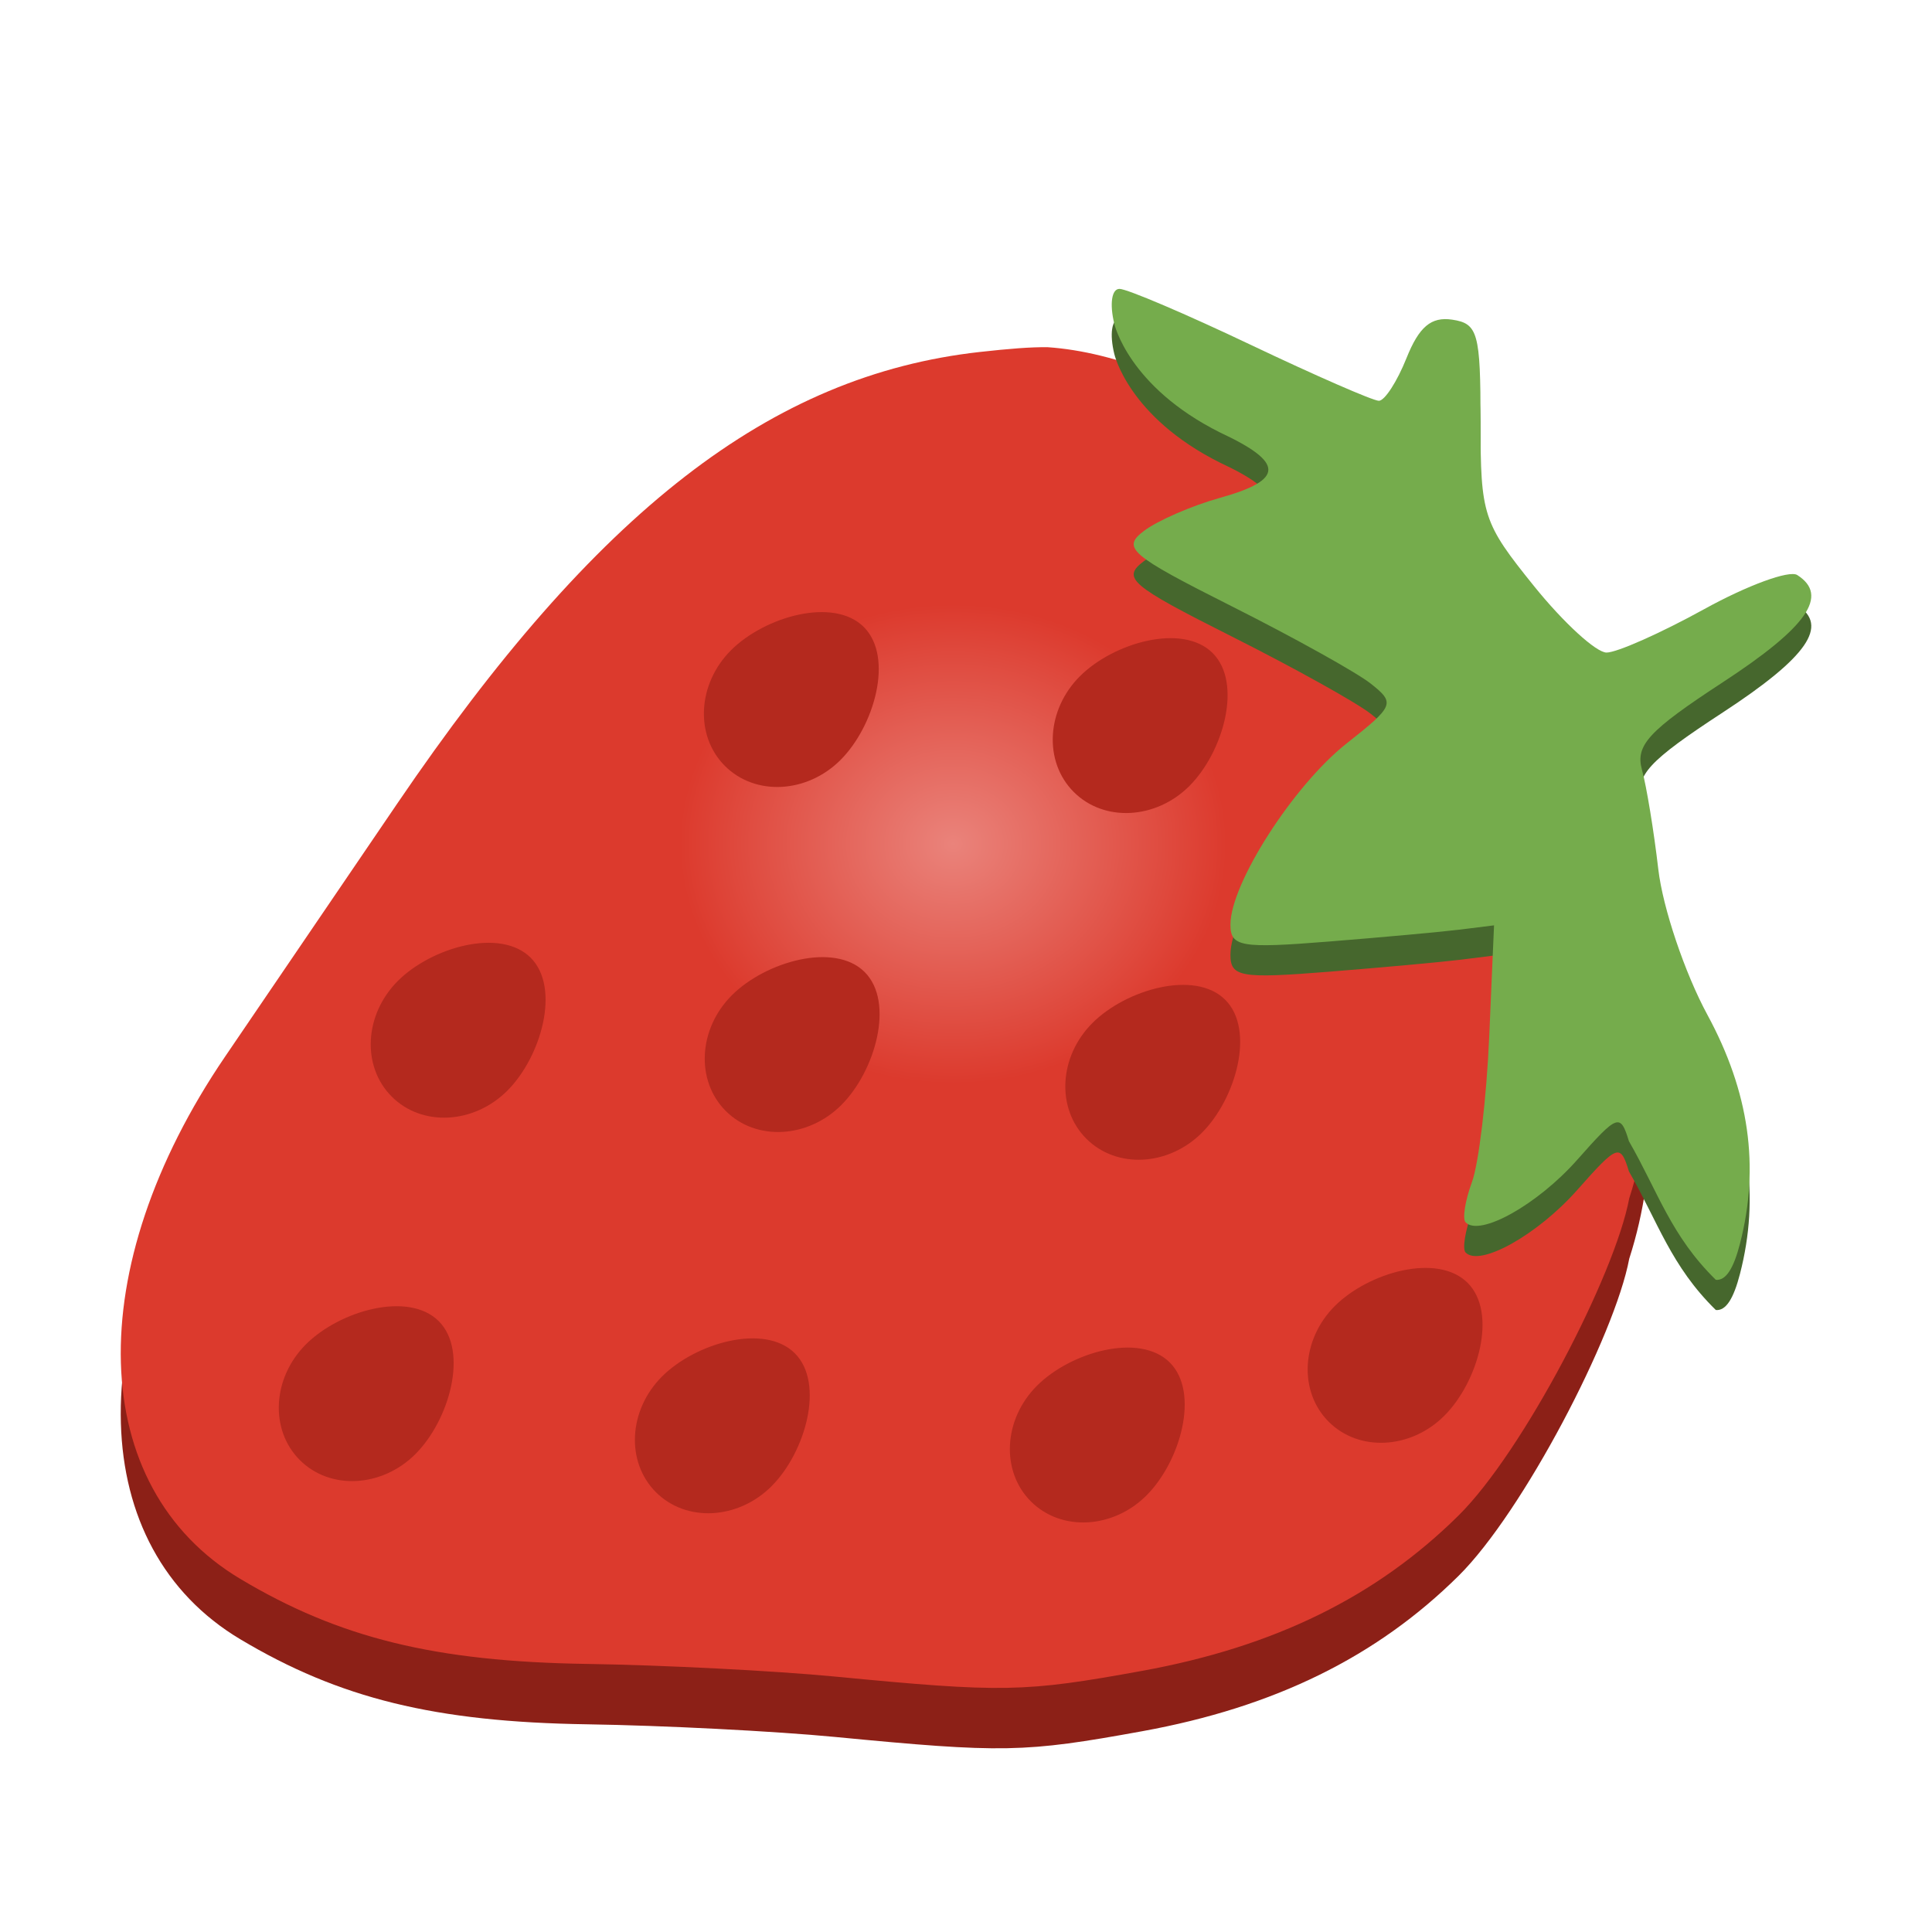
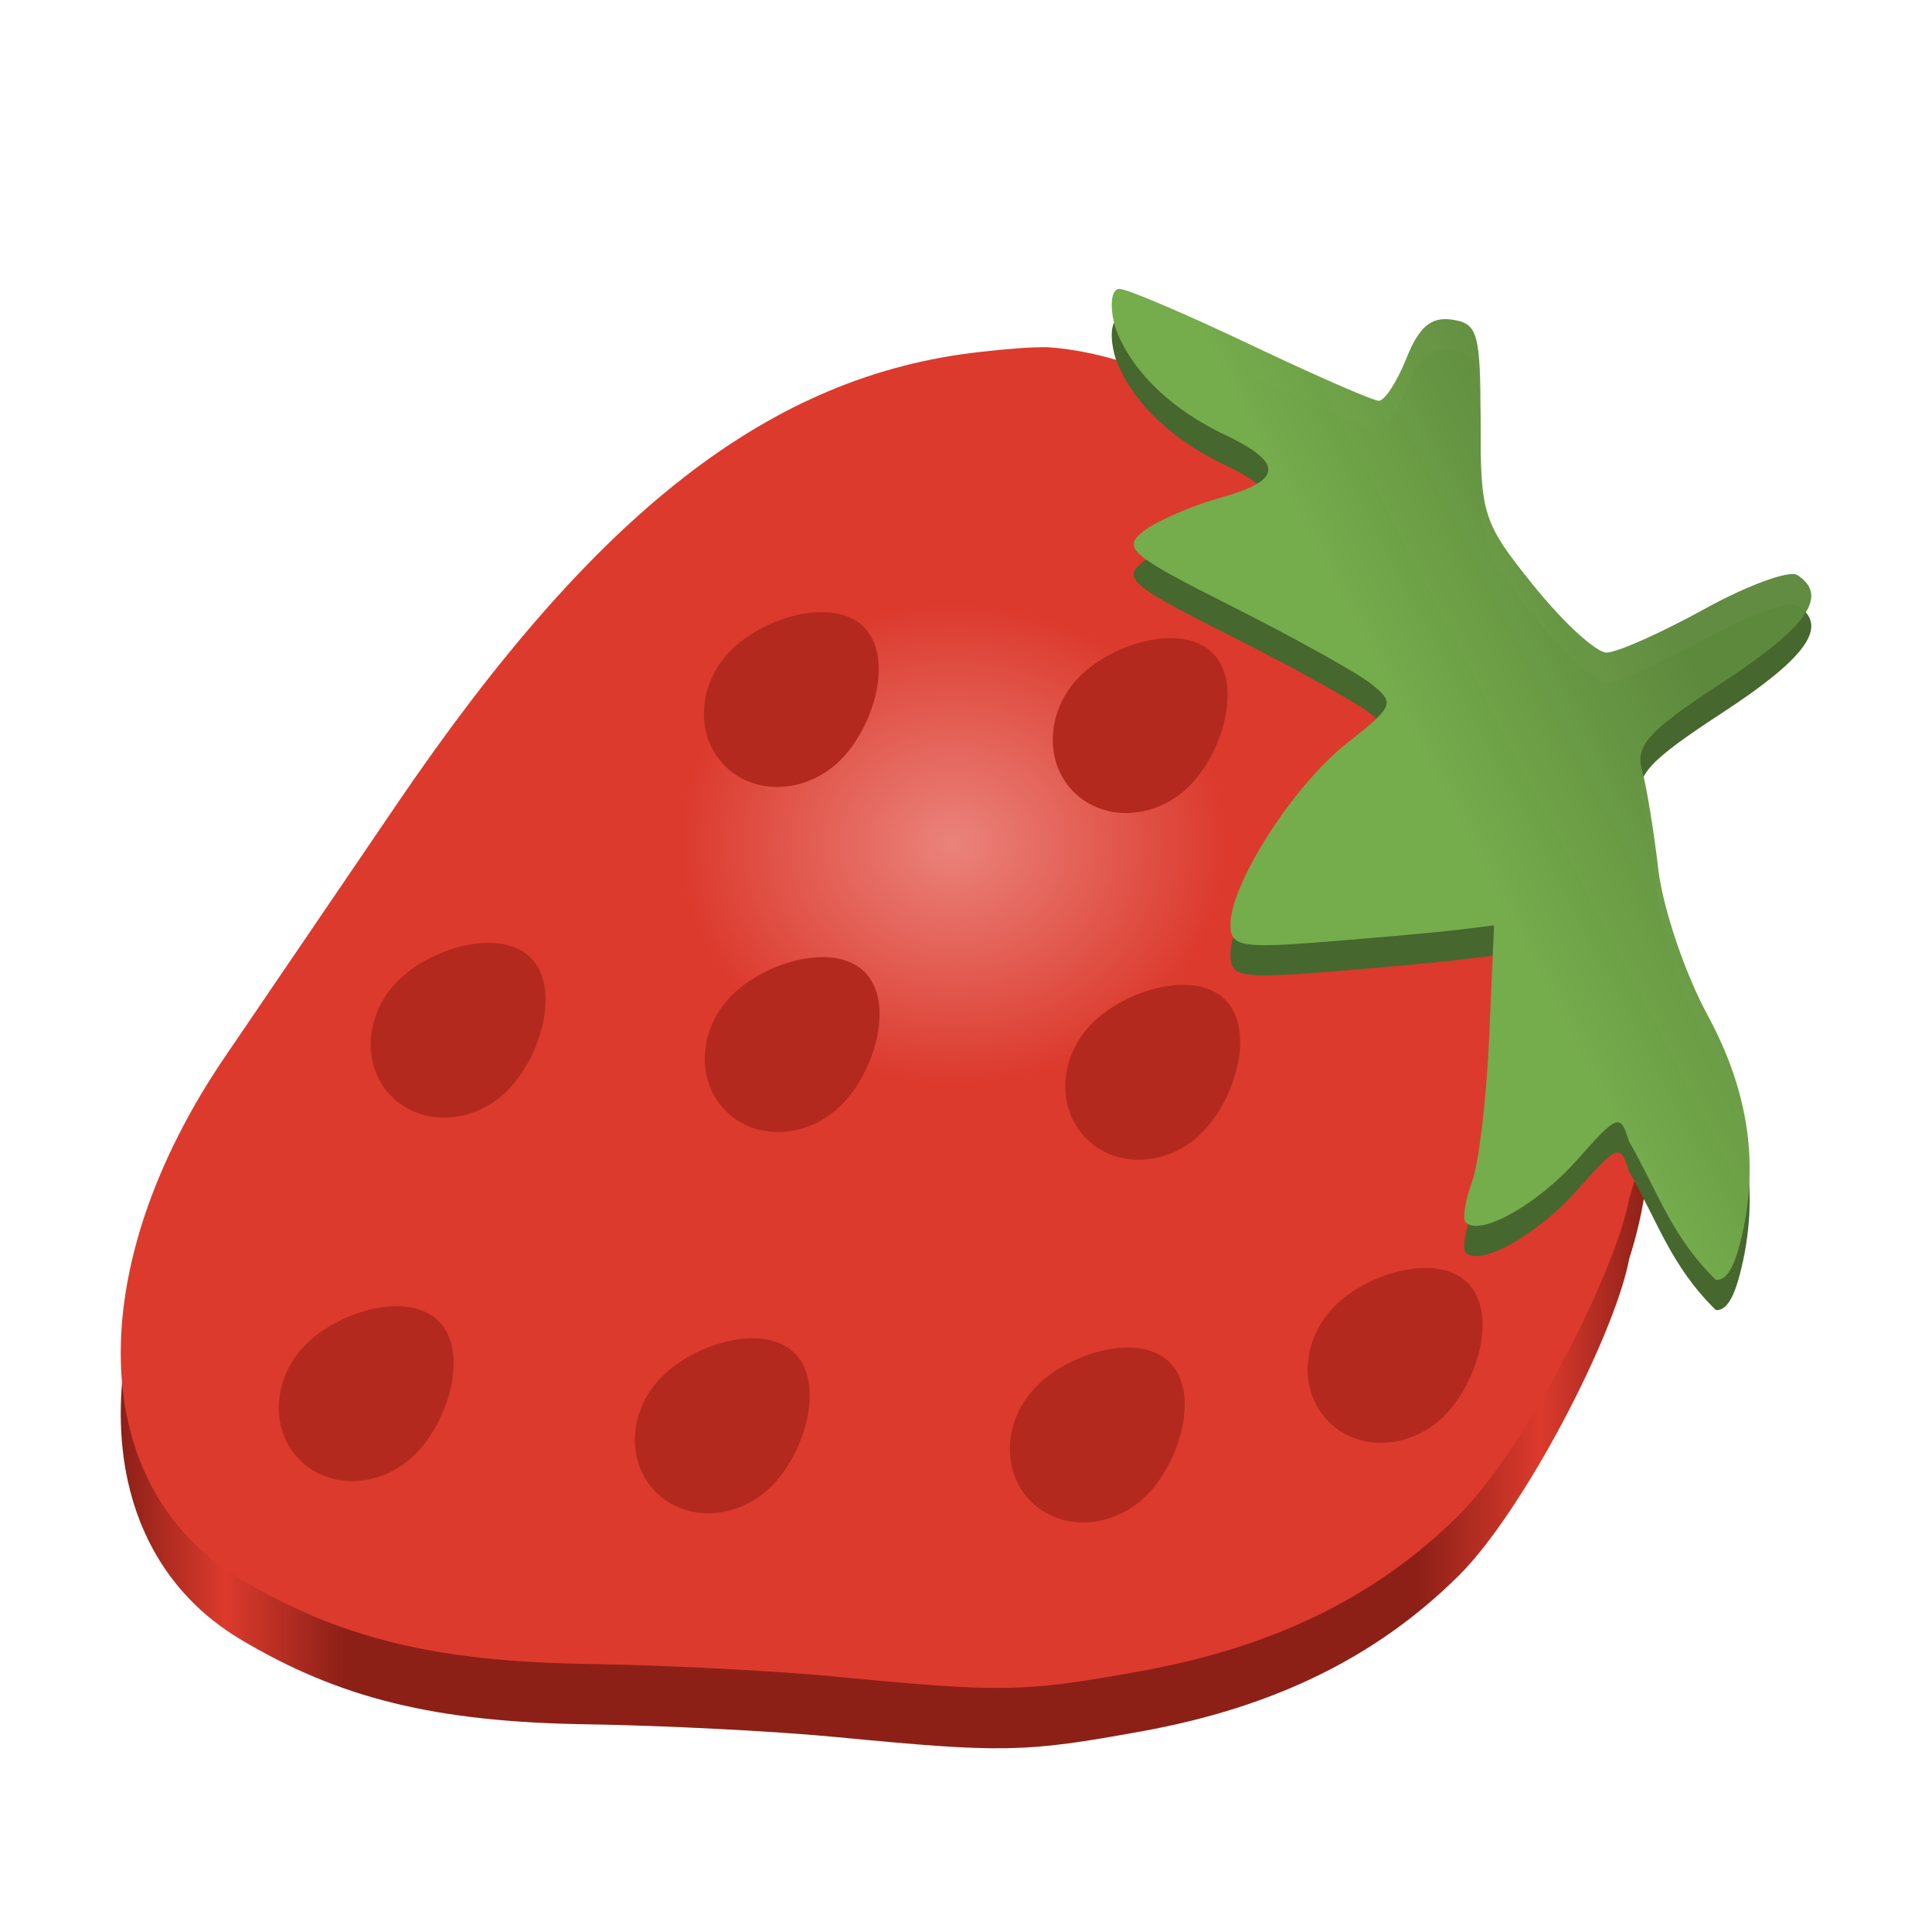
<svg xmlns="http://www.w3.org/2000/svg" xmlns:xlink="http://www.w3.org/1999/xlink" width="128" height="128" version="1" id="svg30">
  <defs id="defs34">
+     <linearGradient id="linearGradient2917">
+       <stop style="stop-color:#8c2017;stop-opacity:1;" offset="0" id="stop2915" />
+       <stop style="stop-color:#dc3a2d;stop-opacity:1;" offset="0.068" id="stop2923" />
+       <stop style="stop-color:#8c2017;stop-opacity:1;" offset="0.146" id="stop2925" />
+       <stop style="stop-color:#8c2017;stop-opacity:1;" offset="0.847" id="stop2927" />
+       <stop style="stop-color:#dc3a2d;stop-opacity:1;" offset="0.928" id="stop2929" />
+       <stop style="stop-color:#8c2017;stop-opacity:1;" offset="1" id="stop2913" />
+     </linearGradient>
+     <linearGradient id="linearGradient2907">
+       <stop style="stop-color:#75ac4c;stop-opacity:1;" offset="0" id="stop2903" />
+       <stop style="stop-color:#5e8a3d;stop-opacity:0.98;" offset="1" id="stop2905" />
+     </linearGradient>
    <linearGradient id="linearGradient1954">
      <stop style="stop-color:#ea837b;stop-opacity:1;" offset="0" id="stop1950" />
      <stop style="stop-color:#8c2017;stop-opacity:1;" offset="0.358" id="stop1952" />
    </linearGradient>
    <linearGradient id="linearGradient898">
      <stop style="stop-color:#ea837b;stop-opacity:1;" offset="0" id="stop894" />
      <stop style="stop-color:#dc3a2d;stop-opacity:1;" offset="0.358" id="stop896" />
    </linearGradient>
    <radialGradient xlink:href="#linearGradient898" id="radialGradient900" cx="31.561" cy="26.205" fx="31.561" fy="26.205" r="26.238" gradientTransform="matrix(1.931034,0,0,1.692722,2.206896,11.55555)" gradientUnits="userSpaceOnUse" />
    <radialGradient xlink:href="#linearGradient1954" id="radialGradient900-5" cx="31.561" cy="26.205" fx="31.561" fy="26.205" r="26.238" gradientTransform="matrix(1.931034,0,0,1.692722,2.206897,15.55555)" gradientUnits="userSpaceOnUse" />
+     <linearGradient xlink:href="#linearGradient2907" id="linearGradient2909" x1="95.032" y1="51.709" x2="111.594" y2="43.06" gradientUnits="userSpaceOnUse" />
+     <linearGradient xlink:href="#linearGradient2917" id="linearGradient2911" x1="8" y1="71.415" x2="109.333" y2="71.415" gradientUnits="userSpaceOnUse" />
  </defs>
-   <path style="fill:url(#radialGradient900-5);fill-opacity:1;stroke-width:1.931" d="m 69.41,27.003 c -1.11,-0.015 -2.543,0.098 -4.498,0.316 -13.842,1.545 -25.389,10.499 -38.598,29.926 -3.988,5.866 -9.114,13.4 -11.391,16.743 -9.59,14.083 -9.177,28.535 0.99,34.613 6.571,3.928 12.92,5.485 22.971,5.638 5.052,0.077 12.449,0.454 16.437,0.838 11.128,1.071 12.521,1.046 20.353,-0.379 8.766,-1.595 15.529,-4.918 20.96,-10.294 C 100.898,100.182 106.987,88.498 107.942,83.39 115.939,58.548 87.659,28.26 69.41,27.003 Z" id="path4-6" />
+   <path style="fill:url(#linearGradient2911);fill-opacity:1;stroke-width:1.931" d="m 69.41,27.003 c -1.11,-0.015 -2.543,0.098 -4.498,0.316 -13.842,1.545 -25.389,10.499 -38.598,29.926 -3.988,5.866 -9.114,13.4 -11.391,16.743 -9.59,14.083 -9.177,28.535 0.99,34.613 6.571,3.928 12.92,5.485 22.971,5.638 5.052,0.077 12.449,0.454 16.437,0.838 11.128,1.071 12.521,1.046 20.353,-0.379 8.766,-1.595 15.529,-4.918 20.96,-10.294 C 100.898,100.182 106.987,88.498 107.942,83.39 115.939,58.548 87.659,28.26 69.41,27.003 Z" id="path4-6" />
  <path style="fill:url(#radialGradient900);fill-opacity:1;stroke-width:1.931" d="m 69.41,23.003 c -1.11,-0.015 -2.543,0.098 -4.498,0.316 -13.842,1.545 -25.389,10.499 -38.598,29.926 -3.988,5.866 -9.114,13.4 -11.391,16.743 -9.59,14.083 -9.177,28.535 0.99,34.613 6.571,3.928 12.92,5.485 22.971,5.638 5.052,0.077 12.449,0.454 16.437,0.838 11.128,1.071 12.521,1.046 20.353,-0.379 8.766,-1.595 15.529,-4.918 20.96,-10.294 C 100.898,96.182 106.987,84.498 107.942,79.39 115.939,54.548 87.659,24.26 69.41,23.003 Z" id="path4" />
  <path style="fill:#46672d;fill-opacity:1;stroke-width:1.931" d="m 74.168,21.139 c -0.514,0 -0.663,0.99 -0.346,2.297 0,0 0.911,4.171 7.026,7.226 4.253,1.986 4.245,3.133 -0.028,4.324 -1.862,0.519 -4.126,1.503 -5.029,2.187 -1.49,1.127 -0.946,1.592 5.849,5.012 4.12,2.074 8.254,4.375 9.187,5.115 1.618,1.285 1.544,1.465 -1.613,3.957 -3.525,2.782 -7.694,9.286 -7.694,12.001 0,1.468 0.688,1.587 6.493,1.124 3.571,-0.285 7.5,-0.643 8.732,-0.796 l 2.239,-0.279 -0.32,7.383 c -0.176,4.06 -0.69,8.393 -1.144,9.628 -0.454,1.235 -0.643,2.434 -0.42,2.664 0.939,0.971 4.767,-1.172 7.394,-4.14 2.685,-3.033 2.856,-3.096 3.427,-1.234 1.923,3.337 2.774,6.26 5.757,9.184 0.666,0.062 1.174,-0.743 1.602,-2.402 1.316,-5.107 0.611,-10.05 -2.16,-15.156 -1.493,-2.751 -2.956,-7.086 -3.252,-9.635 -0.296,-2.549 -0.783,-5.513 -1.081,-6.589 -0.453,-1.634 0.426,-2.588 5.351,-5.807 5.608,-3.665 7.055,-5.75 4.934,-7.106 -0.527,-0.337 -3.302,0.681 -6.169,2.263 -2.867,1.581 -5.776,2.874 -6.465,2.874 -0.689,0 -2.85,-1.979 -4.801,-4.398 -3.391,-4.204 -3.547,-4.685 -3.547,-10.889 0,-5.896 -0.173,-6.516 -1.887,-6.77 -1.386,-0.205 -2.188,0.473 -3.019,2.549 -0.622,1.555 -1.446,2.827 -1.83,2.827 -0.384,0 -4.204,-1.668 -8.489,-3.707 -4.285,-2.039 -8.198,-3.707 -8.695,-3.707 z" id="path10-7" />
-   <path style="fill:#75ac4c;stroke-width:1.931" d="m 74.168,19.139 c -0.514,0 -0.663,0.99 -0.346,2.297 0,0 0.911,4.171 7.026,7.226 4.253,1.986 4.245,3.133 -0.028,4.324 -1.862,0.519 -4.126,1.503 -5.029,2.187 -1.49,1.127 -0.946,1.592 5.849,5.012 4.12,2.074 8.254,4.375 9.187,5.115 1.618,1.285 1.544,1.465 -1.613,3.957 -3.525,2.782 -7.694,9.286 -7.694,12.001 0,1.468 0.688,1.587 6.493,1.124 3.571,-0.285 7.5,-0.643 8.732,-0.796 l 2.239,-0.279 -0.32,7.383 c -0.176,4.06 -0.69,8.393 -1.144,9.628 -0.454,1.235 -0.643,2.434 -0.42,2.664 0.939,0.971 4.767,-1.172 7.394,-4.14 2.685,-3.033 2.856,-3.096 3.427,-1.234 1.923,3.337 2.774,6.26 5.757,9.184 0.666,0.062 1.174,-0.743 1.602,-2.402 1.316,-5.107 0.611,-10.05 -2.16,-15.156 -1.493,-2.751 -2.956,-7.086 -3.252,-9.635 -0.296,-2.549 -0.783,-5.513 -1.081,-6.589 -0.453,-1.634 0.426,-2.588 5.351,-5.807 5.608,-3.665 7.055,-5.75 4.934,-7.106 -0.527,-0.337 -3.302,0.681 -6.169,2.263 -2.867,1.581 -5.776,2.874 -6.465,2.874 -0.689,0 -2.85,-1.979 -4.801,-4.398 -3.391,-4.204 -3.547,-4.685 -3.547,-10.889 0,-5.896 -0.173,-6.516 -1.887,-6.77 -1.386,-0.205 -2.188,0.473 -3.019,2.549 -0.622,1.555 -1.446,2.827 -1.83,2.827 -0.384,0 -4.204,-1.668 -8.489,-3.707 -4.285,-2.039 -8.198,-3.707 -8.695,-3.707 z" id="path10" />
+   <path style="fill:url(#linearGradient2909);stroke-width:1.931;fill-opacity:1" d="m 74.168,19.139 c -0.514,0 -0.663,0.99 -0.346,2.297 0,0 0.911,4.171 7.026,7.226 4.253,1.986 4.245,3.133 -0.028,4.324 -1.862,0.519 -4.126,1.503 -5.029,2.187 -1.49,1.127 -0.946,1.592 5.849,5.012 4.12,2.074 8.254,4.375 9.187,5.115 1.618,1.285 1.544,1.465 -1.613,3.957 -3.525,2.782 -7.694,9.286 -7.694,12.001 0,1.468 0.688,1.587 6.493,1.124 3.571,-0.285 7.5,-0.643 8.732,-0.796 l 2.239,-0.279 -0.32,7.383 c -0.176,4.06 -0.69,8.393 -1.144,9.628 -0.454,1.235 -0.643,2.434 -0.42,2.664 0.939,0.971 4.767,-1.172 7.394,-4.14 2.685,-3.033 2.856,-3.096 3.427,-1.234 1.923,3.337 2.774,6.26 5.757,9.184 0.666,0.062 1.174,-0.743 1.602,-2.402 1.316,-5.107 0.611,-10.05 -2.16,-15.156 -1.493,-2.751 -2.956,-7.086 -3.252,-9.635 -0.296,-2.549 -0.783,-5.513 -1.081,-6.589 -0.453,-1.634 0.426,-2.588 5.351,-5.807 5.608,-3.665 7.055,-5.75 4.934,-7.106 -0.527,-0.337 -3.302,0.681 -6.169,2.263 -2.867,1.581 -5.776,2.874 -6.465,2.874 -0.689,0 -2.85,-1.979 -4.801,-4.398 -3.391,-4.204 -3.547,-4.685 -3.547,-10.889 0,-5.896 -0.173,-6.516 -1.887,-6.77 -1.386,-0.205 -2.188,0.473 -3.019,2.549 -0.622,1.555 -1.446,2.827 -1.83,2.827 -0.384,0 -4.204,-1.668 -8.489,-3.707 -4.285,-2.039 -8.198,-3.707 -8.695,-3.707 z" id="path10" />
  <path style="fill:#b4291e;stroke-width:1.931" d="m 55.694,50.343 c -2.228,2.228 -5.66,2.409 -7.666,0.403 -2.005,-2.005 -1.825,-5.438 0.403,-7.666 2.228,-2.228 6.795,-3.543 8.8,-1.538 2.005,2.005 0.69,6.572 -1.538,8.8 z" id="path12" />
  <path style="fill:#b4291e;stroke-width:1.931" d="m 55.75,73.202 c -2.228,2.228 -5.661,2.409 -7.666,0.403 -2.005,-2.005 -1.825,-5.438 0.403,-7.666 2.228,-2.228 6.795,-3.543 8.8,-1.538 2.005,2.005 0.69,6.572 -1.538,8.8 z" id="path14" />
  <path style="fill:#b4291e;stroke-width:1.931" d="m 79.639,75.04 c -2.228,2.228 -5.66,2.409 -7.666,0.403 -2.005,-2.005 -1.825,-5.438 0.403,-7.666 2.228,-2.228 6.795,-3.543 8.8,-1.538 2.005,2.005 0.69,6.572 -1.538,8.8 z" id="path16" />
  <path style="fill:#b4291e;stroke-width:1.931" d="m 75.965,99.07 c -2.228,2.228 -5.66,2.409 -7.666,0.403 -2.005,-2.005 -1.825,-5.438 0.403,-7.666 2.228,-2.228 6.795,-3.543 8.8,-1.538 2.005,2.005 0.69,6.572 -1.538,8.8 z" id="path18" />
  <path style="fill:#b4291e;stroke-width:1.931" d="m 51.123,98.46 c -2.228,2.228 -5.66,2.409 -7.666,0.403 -2.005,-2.005 -1.825,-5.438 0.403,-7.666 2.228,-2.228 6.795,-3.543 8.8,-1.538 2.005,2.005 0.69,6.572 -1.538,8.8 z" id="path20" />
  <path style="fill:#b4291e;stroke-width:1.931" d="m 27.53,96.33 c -2.228,2.228 -5.66,2.409 -7.666,0.403 -2.005,-2.005 -1.825,-5.438 0.403,-7.666 2.228,-2.228 6.795,-3.543 8.8,-1.538 2.005,2.005 0.69,6.572 -1.538,8.8 z" id="path22" />
  <path style="fill:#b4291e;stroke-width:1.931" d="m 78.806,52.069 c -2.228,2.228 -5.661,2.409 -7.666,0.403 -2.005,-2.005 -1.825,-5.438 0.403,-7.666 2.228,-2.228 6.795,-3.543 8.8,-1.538 2.005,2.005 0.69,6.572 -1.538,8.8 z" id="path22-3" />
  <path style="fill:#b4291e;stroke-width:1.931" d="m 33.621,72.252 c -2.228,2.228 -5.66,2.409 -7.666,0.403 -2.005,-2.005 -1.825,-5.438 0.403,-7.666 2.228,-2.228 6.795,-3.543 8.8,-1.538 2.005,2.005 0.69,6.572 -1.538,8.8 z" id="path24" />
  <path style="fill:#b4291e;stroke-width:1.931" d="m 95.696,93.792 c -2.228,2.228 -5.66,2.409 -7.666,0.403 -2.005,-2.005 -1.825,-5.438 0.403,-7.666 2.228,-2.228 6.795,-3.543 8.8,-1.538 2.005,2.005 0.69,6.572 -1.538,8.8 z" id="path24-6" />
</svg>
